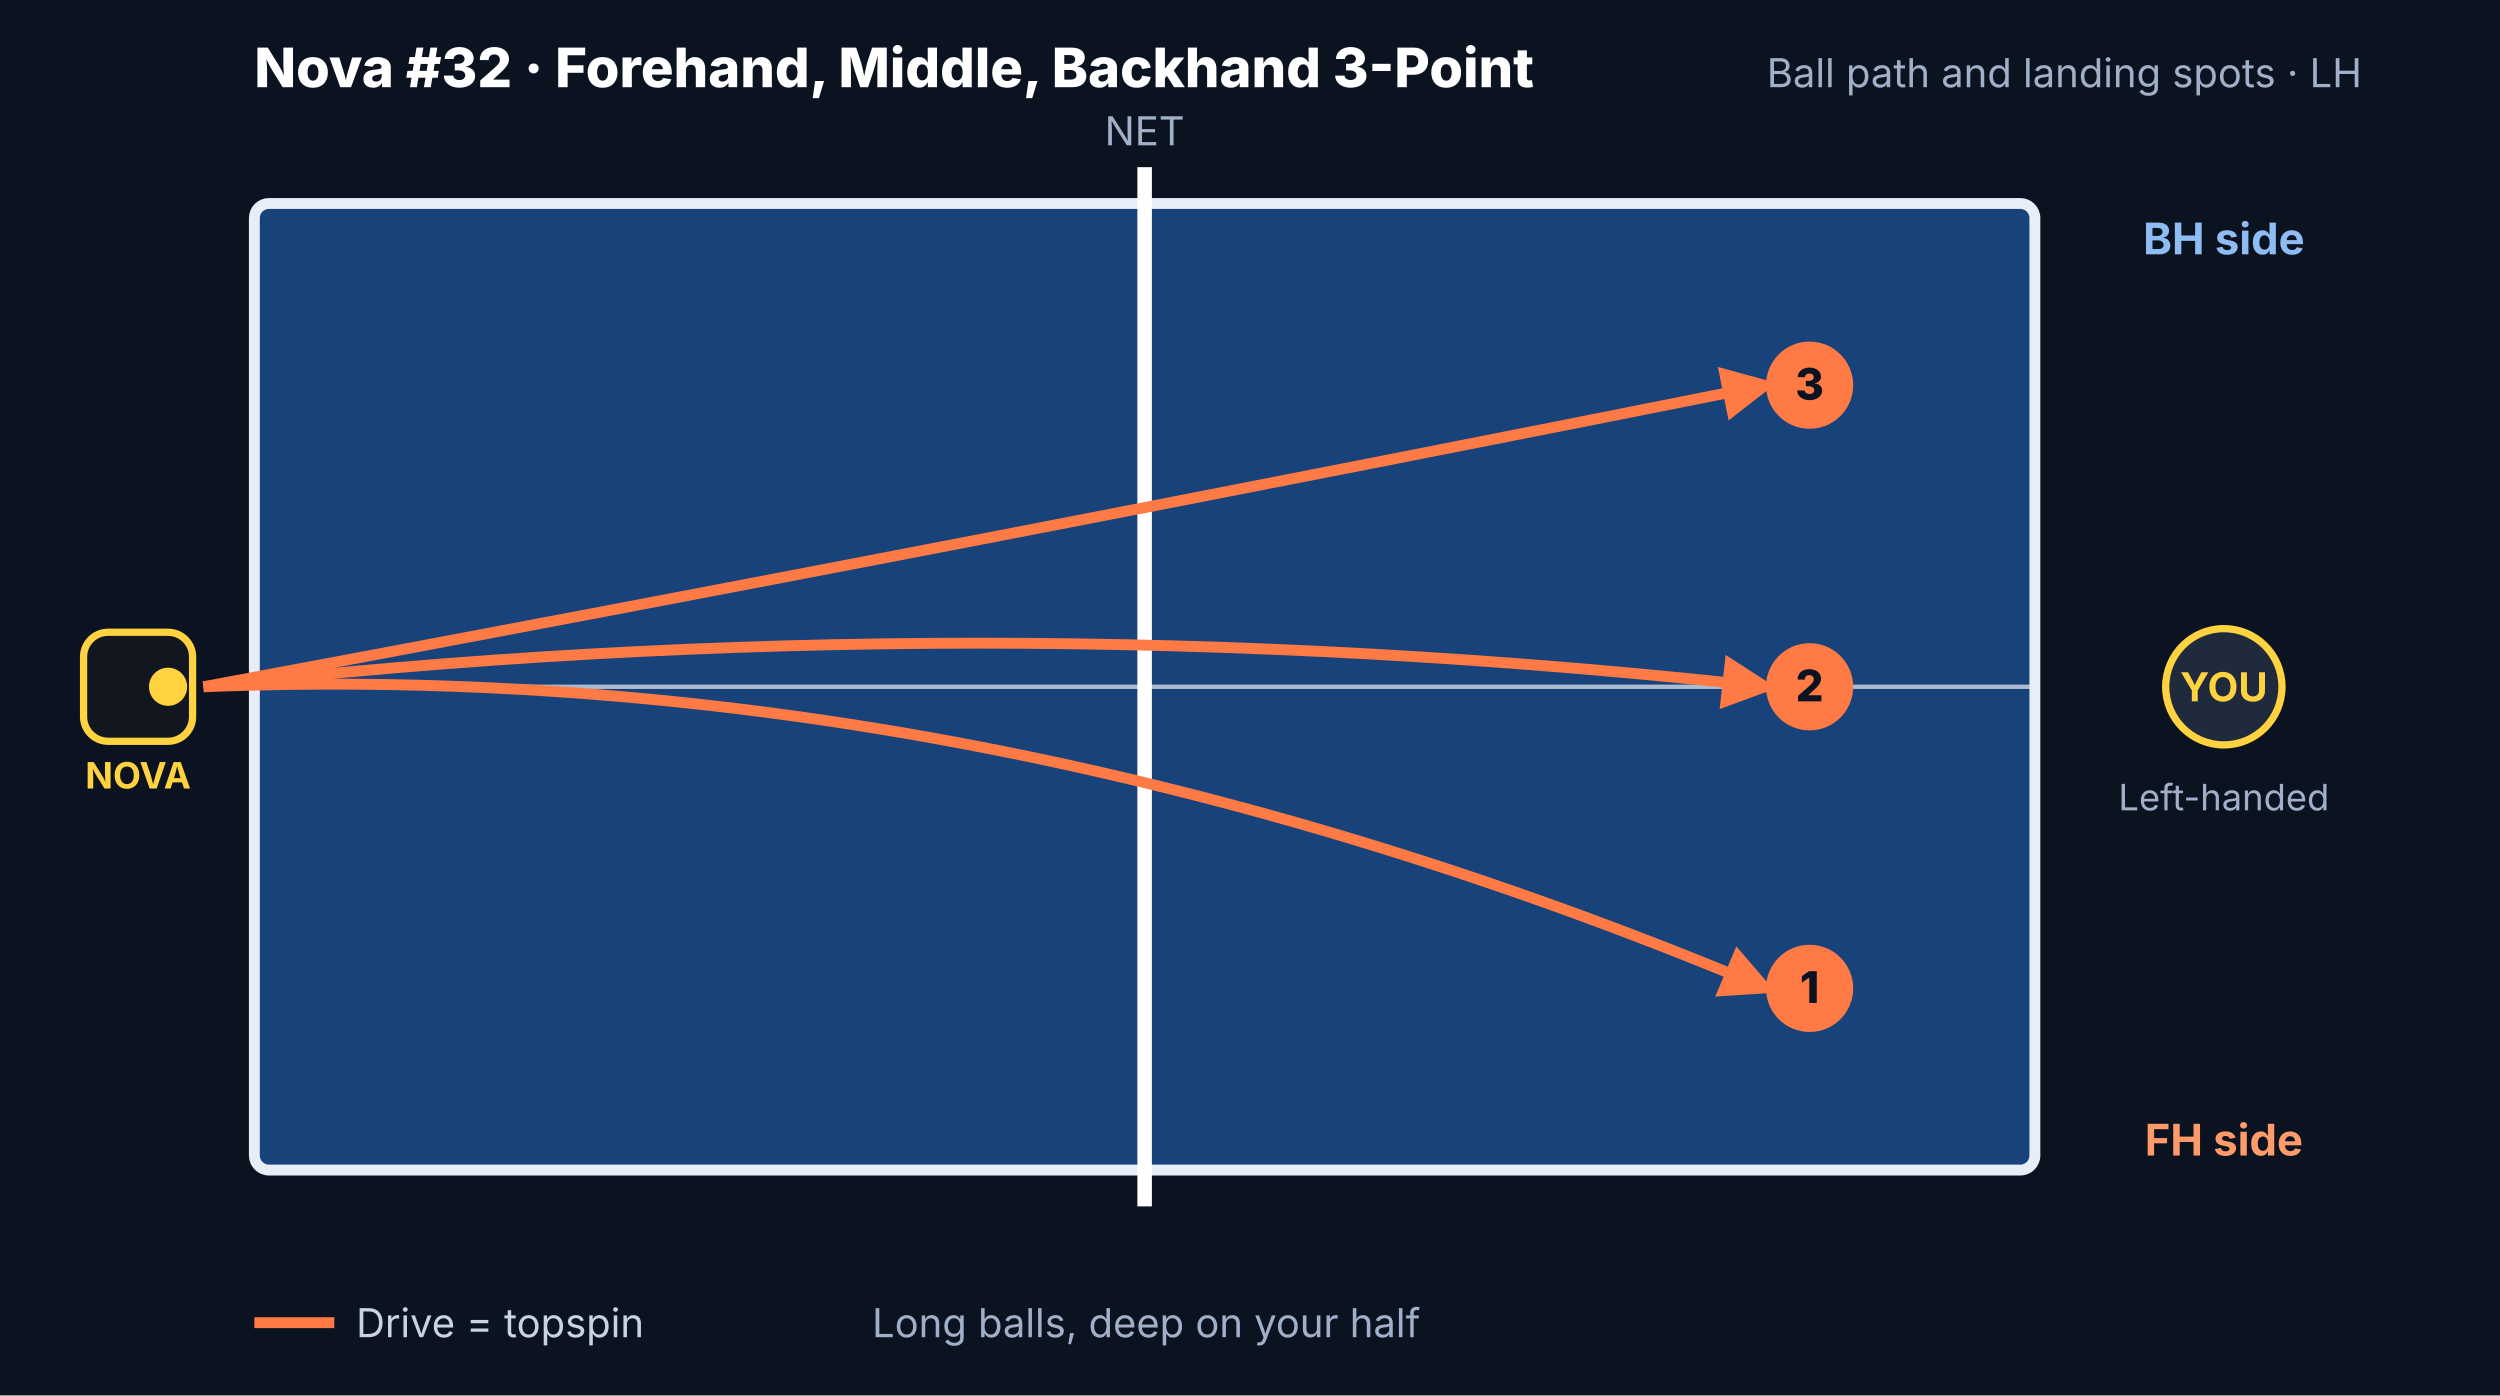
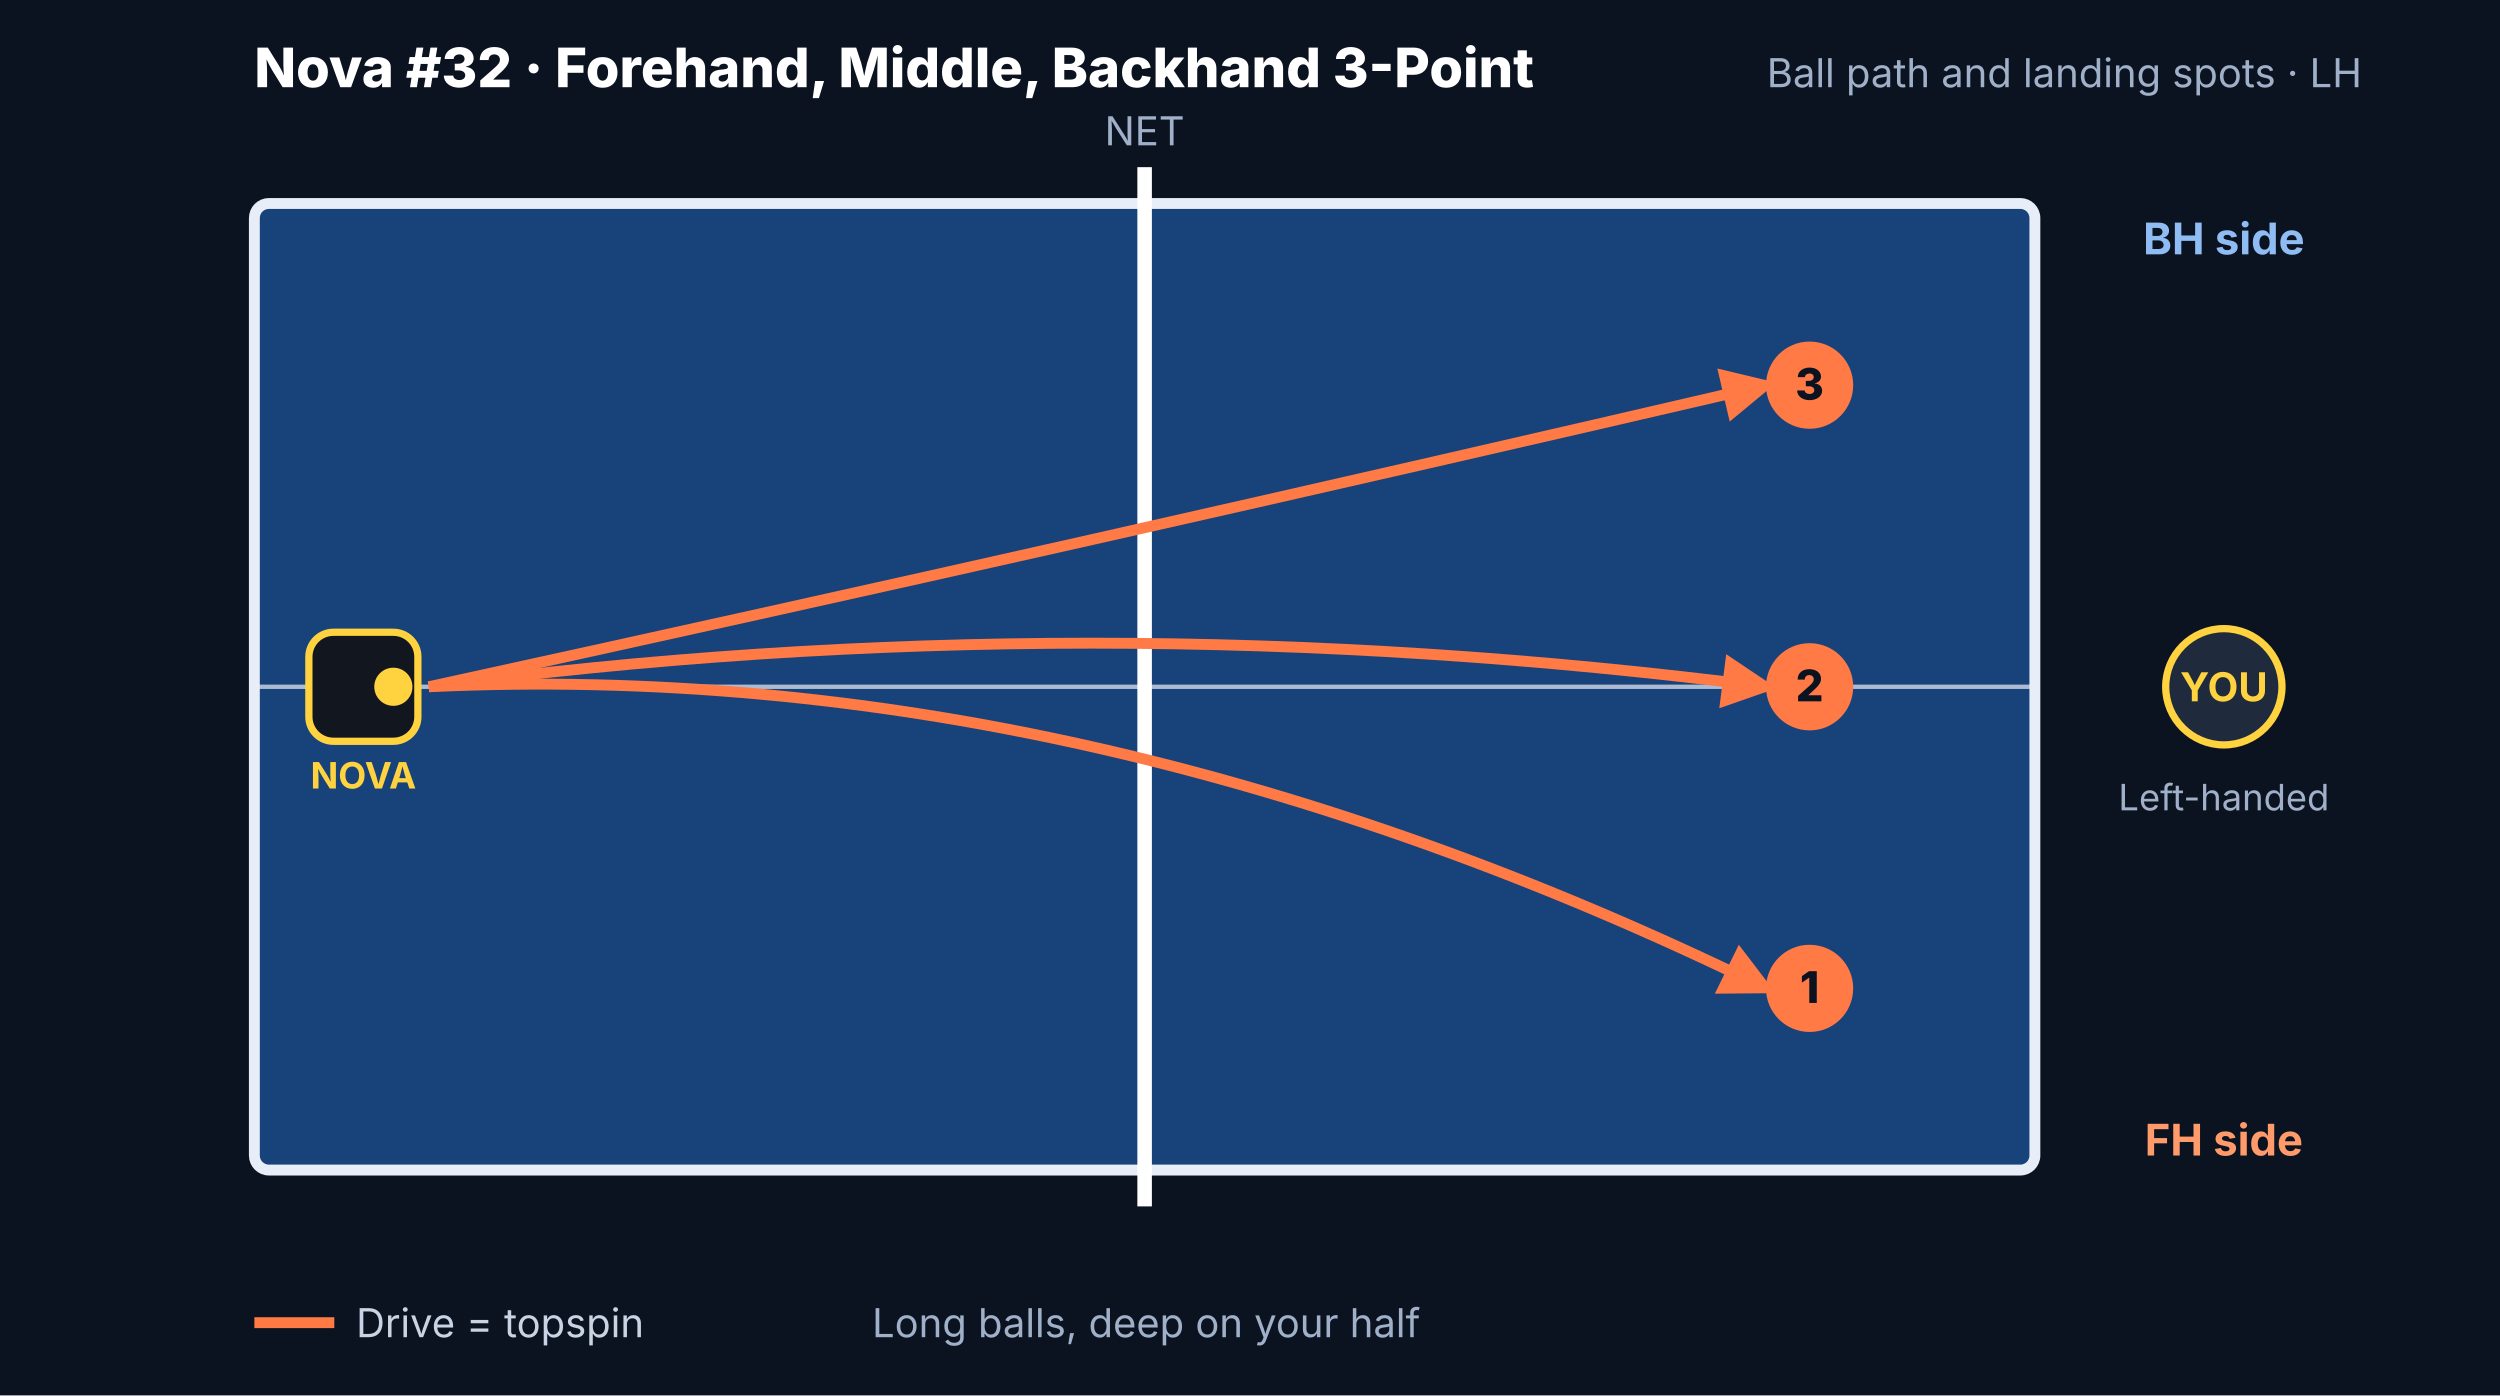
<svg xmlns="http://www.w3.org/2000/svg" viewBox="0 0 688 384" width="1376" height="768">
  <defs>
    <marker id="ah" viewBox="0 0 10 10" refX="8" refY="5" markerWidth="5" markerHeight="5" orient="auto-start-reverse">
      <path d="M0 0L10 5L0 10z" fill="context-stroke" />
    </marker>
    <radialGradient id="glow">
      <stop offset="0" stop-color="#ffd23f" stop-opacity=".55" />
      <stop offset="1" stop-color="#ffd23f" stop-opacity="0" />
    </radialGradient>
  </defs>
  <rect width="688" height="384" fill="#0b1220" />
  <text x="70" y="24" font-family="Inter, Arial, sans-serif" font-size="15" font-weight="800" fill="#ffffff">Nova #32 · Forehand, Middle, Backhand 3-Point</text>
  <text x="650" y="24" text-anchor="end" font-family="Inter, Arial, sans-serif" font-size="11" fill="#9fb0c8">Ball path and landing spots · LH</text>
  <rect x="70" y="56" width="490" height="266" rx="4" fill="#17427a" stroke="#e8eef8" stroke-width="3" />
  <line x1="70" y1="189" x2="560" y2="189" stroke="#e8eef8" stroke-width="1.2" opacity=".7" />
  <line x1="315" y1="46" x2="315" y2="332" stroke="#ffffff" stroke-width="4" />
  <text x="315" y="40" text-anchor="middle" font-family="Inter, Arial, sans-serif" font-size="11" fill="#9fb0c8">NET</text>
  <circle cx="612" cy="189" r="16" fill="#1f2a3d" stroke="#ffd23f" stroke-width="2" />
  <text x="612" y="193" text-anchor="middle" font-family="Inter, Arial, sans-serif" font-size="11" font-weight="700" fill="#ffd23f">YOU</text>
  <text x="612" y="223" text-anchor="middle" font-family="Inter, Arial, sans-serif" font-size="10" fill="#9fb0c8">Left-handed</text>
  <text x="612" y="318" text-anchor="middle" font-family="Inter, Arial, sans-serif" font-size="12" font-weight="700" fill="#ff9a6b">FH side</text>
  <text x="612" y="70" text-anchor="middle" font-family="Inter, Arial, sans-serif" font-size="12" font-weight="700" fill="#8fbcf3">BH side</text>
-   <rect x="23" y="174" width="30" height="30" rx="6.75" fill="#11161f" stroke="#ffd23f" stroke-width="2" />
-   <circle cx="46.25" cy="189" r="5.25" fill="#ffd23f" />
-   <text x="38" y="217" text-anchor="middle" font-family="Inter, Arial, sans-serif" font-size="10" font-weight="700" fill="#ffd23f">NOVA</text>
-   <path d="M56 189 Q 268 180.5 486 272" fill="none" stroke="#ff7a45" stroke-width="3" marker-end="url(#ah)" />
+   <rect x="85" y="174" width="30" height="30" rx="6.75" fill="#11161f" stroke="#ffd23f" stroke-width="2" />
+   <circle cx="108.25" cy="189" r="5.25" fill="#ffd23f" />
+   <text x="100" y="217" text-anchor="middle" font-family="Inter, Arial, sans-serif" font-size="10" font-weight="700" fill="#ffd23f">NOVA</text>
+   <path d="M118 189 Q 299 180.5 486 272" fill="none" stroke="#ff7a45" stroke-width="3" marker-end="url(#ah)" />
  <circle cx="498" cy="272" r="12" fill="#ff7a45" />
  <text x="498" y="276" text-anchor="middle" font-family="Inter, Arial, sans-serif" font-size="12" font-weight="800" fill="#0b1220">1</text>
-   <path d="M56 189 Q 268 165 486 189" fill="none" stroke="#ff7a45" stroke-width="3" marker-end="url(#ah)" />
+   <path d="M118 189 Q 299 165 486 189" fill="none" stroke="#ff7a45" stroke-width="3" marker-end="url(#ah)" />
  <circle cx="498" cy="189" r="12" fill="#ff7a45" />
  <text x="498" y="193" text-anchor="middle" font-family="Inter, Arial, sans-serif" font-size="12" font-weight="800" fill="#0b1220">2</text>
-   <path d="M56 189 Q 268 149.5 486 106" fill="none" stroke="#ff7a45" stroke-width="3" marker-end="url(#ah)" />
+   <path d="M118 189 Q 299 149.5 486 106" fill="none" stroke="#ff7a45" stroke-width="3" marker-end="url(#ah)" />
  <circle cx="498" cy="106" r="12" fill="#ff7a45" />
  <text x="498" y="110" text-anchor="middle" font-family="Inter, Arial, sans-serif" font-size="12" font-weight="800" fill="#0b1220">3</text>
  <line x1="70" y1="364" x2="92" y2="364" stroke="#ff7a45" stroke-width="3" />
  <text x="98" y="368" font-family="Inter, Arial, sans-serif" font-size="11" fill="#c8d3e3">Drive = topspin</text>
  <text x="240" y="368" font-family="Inter, Arial, sans-serif" font-size="11" fill="#9fb0c8">Long balls, deep on your half</text>
</svg>
